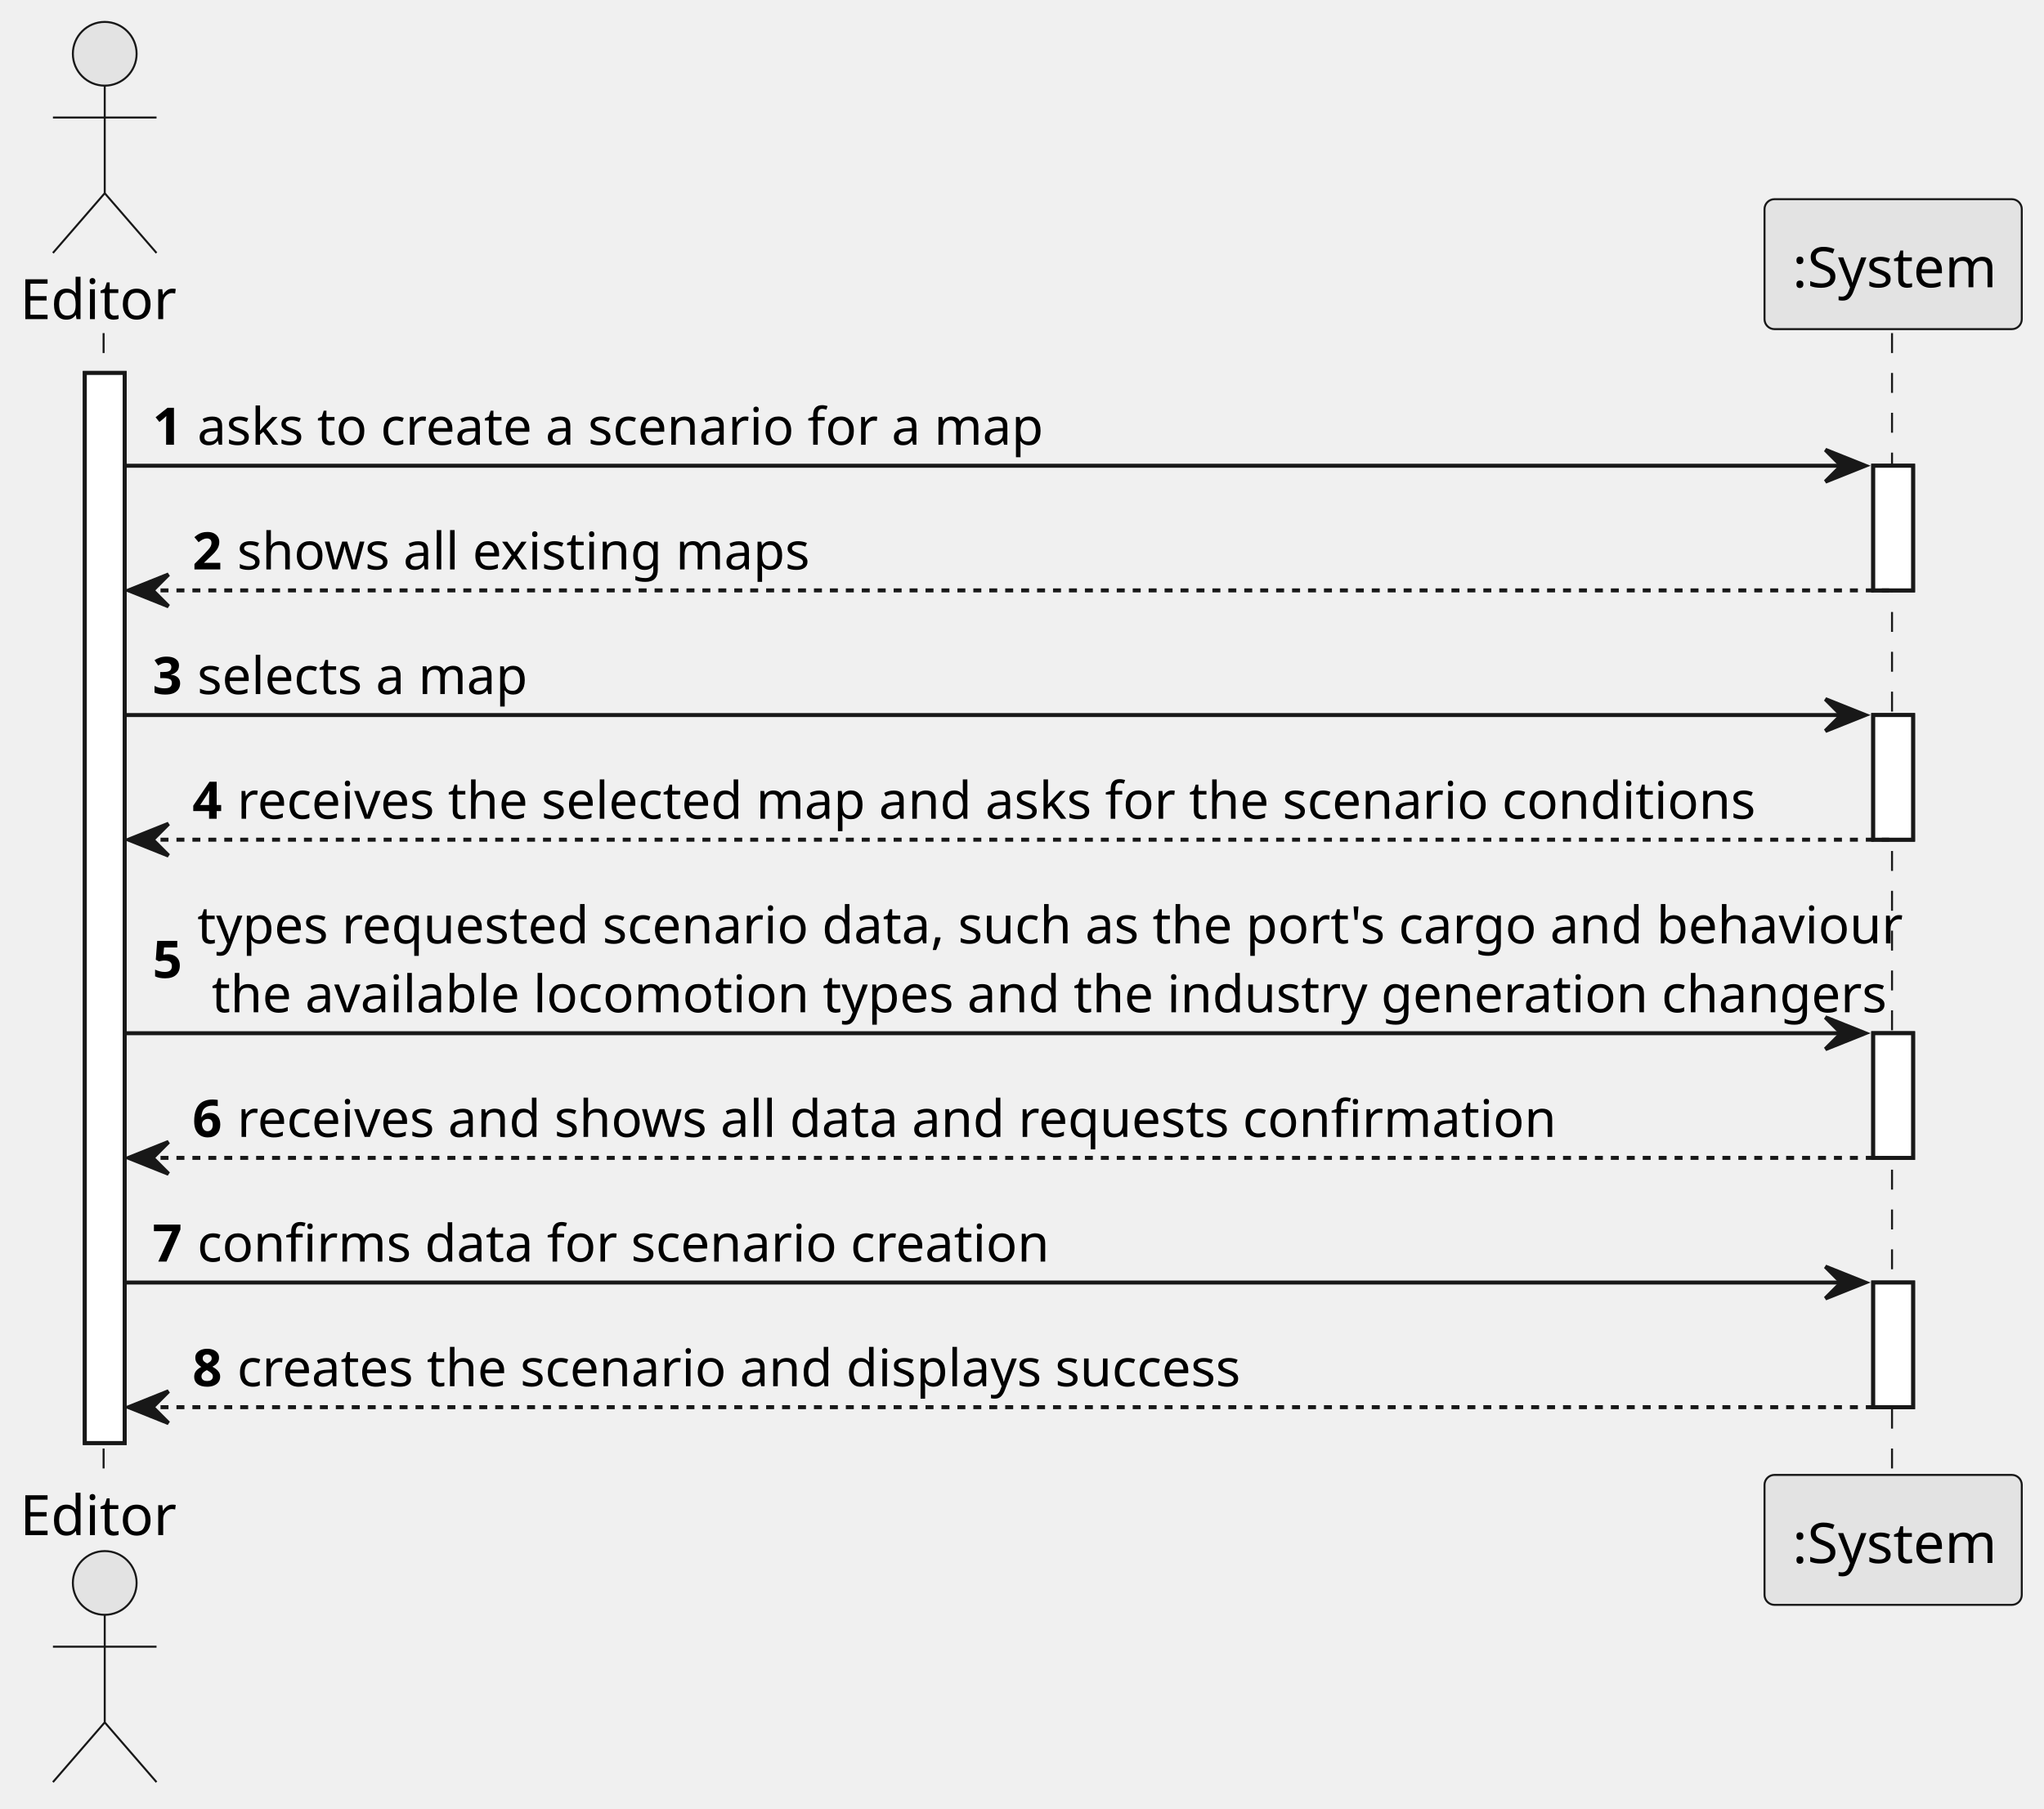
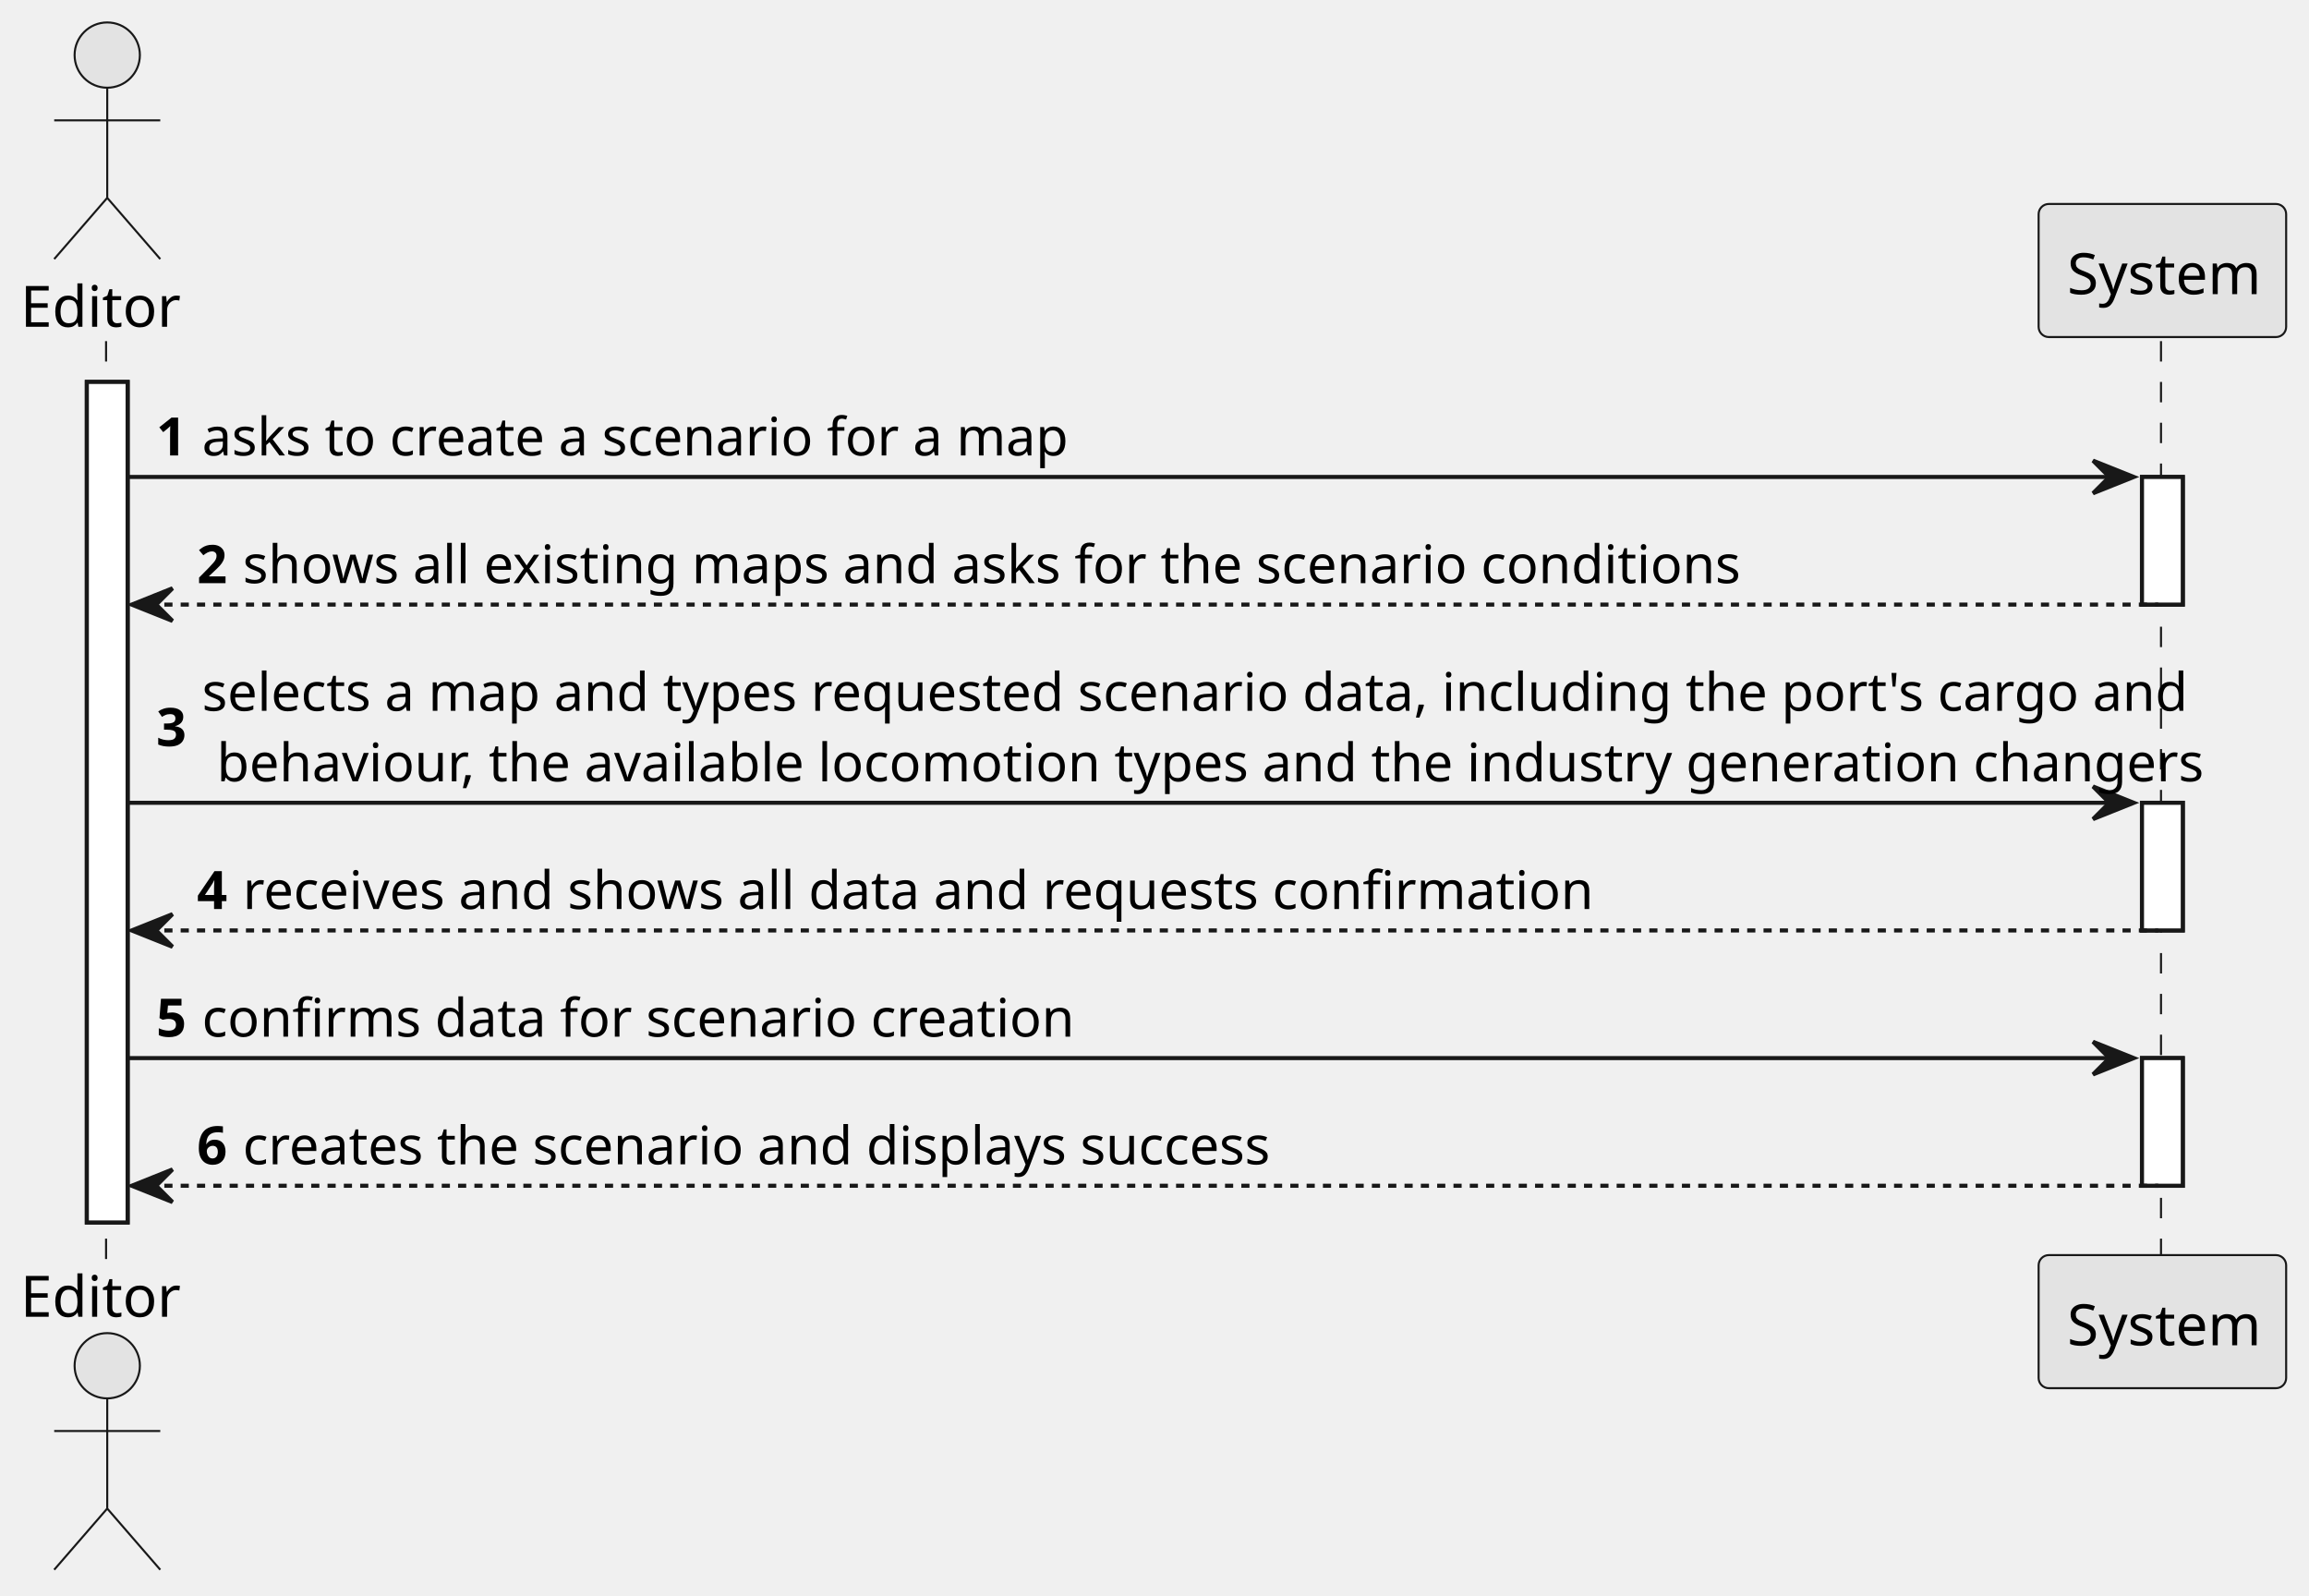
- <svg xmlns="http://www.w3.org/2000/svg" contentStyleType="text/css" height="454px" preserveAspectRatio="none" style="width:513px;height:454px;background:#FFFFFF;" version="1.1" viewBox="0 0 513 454" width="513px" zoomAndPan="magnify">
+ <svg xmlns="http://www.w3.org/2000/svg" contentStyleType="text/css" height="391px" preserveAspectRatio="none" style="width:566px;height:391px;background:#FFFFFF;" version="1.1" viewBox="0 0 566 391" width="566px" zoomAndPan="magnify">
  <defs />
  <g>
-     <rect fill="#FFFFFF" height="268.619" style="stroke:#181818;stroke-width:1.0;" width="10" x="21.286" y="93.621" />
-     <rect fill="#FFFFFF" height="31.291" style="stroke:#181818;stroke-width:1.0;" width="10" x="470.14" y="116.912" />
-     <rect fill="#FFFFFF" height="31.291" style="stroke:#181818;stroke-width:1.0;" width="10" x="470.14" y="179.494" />
-     <rect fill="#FFFFFF" height="31.291" style="stroke:#181818;stroke-width:1.0;" width="10" x="470.14" y="259.367" />
-     <rect fill="#FFFFFF" height="31.291" style="stroke:#181818;stroke-width:1.0;" width="10" x="470.14" y="321.949" />
-     <line style="stroke:#181818;stroke-width:0.5;stroke-dasharray:5.0,5.0;" x1="26" x2="26" y1="83.621" y2="371.24" />
-     <line style="stroke:#181818;stroke-width:0.5;stroke-dasharray:5.0,5.0;" x1="474.857" x2="474.857" y1="83.621" y2="371.24" />
+     <rect fill="#FFFFFF" height="206.037" style="stroke:#181818;stroke-width:1.0;" width="10" x="21.286" y="93.621" />
+     <rect fill="#FFFFFF" height="31.291" style="stroke:#181818;stroke-width:1.0;" width="10" x="525.06" y="116.912" />
+     <rect fill="#FFFFFF" height="31.291" style="stroke:#181818;stroke-width:1.0;" width="10" x="525.06" y="196.785" />
+     <rect fill="#FFFFFF" height="31.291" style="stroke:#181818;stroke-width:1.0;" width="10" x="525.06" y="259.367" />
+     <line style="stroke:#181818;stroke-width:0.5;stroke-dasharray:5.0,5.0;" x1="26" x2="26" y1="83.621" y2="308.658" />
+     <line style="stroke:#181818;stroke-width:0.5;stroke-dasharray:5.0,5.0;" x1="529.722" x2="529.722" y1="83.621" y2="308.658" />
    <text fill="#000000" font-family="sans-serif" font-size="14" lengthAdjust="spacing" textLength="36.572" x="5" y="80.107">Editor</text>
    <ellipse cx="26.286" cy="13.5" fill="#E3E3E3" rx="8" ry="8" style="stroke:#181818;stroke-width:0.5;" />
    <path d="M26.286,21.5 L26.286,48.5 M13.286,29.5 L39.286,29.5 M26.286,48.5 L13.286,63.5 M26.286,48.5 L39.286,63.5 " fill="none" style="stroke:#181818;stroke-width:0.5;" />
-     <text fill="#000000" font-family="sans-serif" font-size="14" lengthAdjust="spacing" textLength="36.572" x="5" y="385.348">Editor</text>
-     <ellipse cx="26.286" cy="397.361" fill="#E3E3E3" rx="8" ry="8" style="stroke:#181818;stroke-width:0.5;" />
-     <path d="M26.286,405.361 L26.286,432.361 M13.286,413.361 L39.286,413.361 M26.286,432.361 L13.286,447.361 M26.286,432.361 L39.286,447.361 " fill="none" style="stroke:#181818;stroke-width:0.5;" />
-     <rect fill="#E3E3E3" height="32.621" rx="2.5" ry="2.5" style="stroke:#181818;stroke-width:0.5;" width="64.565" x="442.857" y="50" />
-     <text fill="#000000" font-family="sans-serif" font-size="14" lengthAdjust="spacing" textLength="50.565" x="449.857" y="72.107">:System</text>
-     <rect fill="#E3E3E3" height="32.621" rx="2.5" ry="2.5" style="stroke:#181818;stroke-width:0.5;" width="64.565" x="442.857" y="370.24" />
-     <text fill="#000000" font-family="sans-serif" font-size="14" lengthAdjust="spacing" textLength="50.565" x="449.857" y="392.348">:System</text>
-     <rect fill="#FFFFFF" height="268.619" style="stroke:#181818;stroke-width:1.0;" width="10" x="21.286" y="93.621" />
-     <rect fill="#FFFFFF" height="31.291" style="stroke:#181818;stroke-width:1.0;" width="10" x="470.14" y="116.912" />
-     <rect fill="#FFFFFF" height="31.291" style="stroke:#181818;stroke-width:1.0;" width="10" x="470.14" y="179.494" />
-     <rect fill="#FFFFFF" height="31.291" style="stroke:#181818;stroke-width:1.0;" width="10" x="470.14" y="259.367" />
-     <rect fill="#FFFFFF" height="31.291" style="stroke:#181818;stroke-width:1.0;" width="10" x="470.14" y="321.949" />
-     <polygon fill="#181818" points="458.14,112.912,468.14,116.912,458.14,120.912,462.14,116.912" style="stroke:#181818;stroke-width:1.0;" />
-     <line style="stroke:#181818;stroke-width:1.0;" x1="31.286" x2="464.14" y1="116.912" y2="116.912" />
+     <text fill="#000000" font-family="sans-serif" font-size="14" lengthAdjust="spacing" textLength="36.572" x="5" y="322.766">Editor</text>
+     <ellipse cx="26.286" cy="334.779" fill="#E3E3E3" rx="8" ry="8" style="stroke:#181818;stroke-width:0.5;" />
+     <path d="M26.286,342.779 L26.286,369.779 M13.286,350.779 L39.286,350.779 M26.286,369.779 L13.286,384.779 M26.286,369.779 L39.286,384.779 " fill="none" style="stroke:#181818;stroke-width:0.5;" />
+     <rect fill="#E3E3E3" height="32.621" rx="2.5" ry="2.5" style="stroke:#181818;stroke-width:0.5;" width="60.676" x="499.722" y="50" />
+     <text fill="#000000" font-family="sans-serif" font-size="14" lengthAdjust="spacing" textLength="46.676" x="506.722" y="72.107">System</text>
+     <rect fill="#E3E3E3" height="32.621" rx="2.5" ry="2.5" style="stroke:#181818;stroke-width:0.5;" width="60.676" x="499.722" y="307.658" />
+     <text fill="#000000" font-family="sans-serif" font-size="14" lengthAdjust="spacing" textLength="46.676" x="506.722" y="329.766">System</text>
+     <rect fill="#FFFFFF" height="206.037" style="stroke:#181818;stroke-width:1.0;" width="10" x="21.286" y="93.621" />
+     <rect fill="#FFFFFF" height="31.291" style="stroke:#181818;stroke-width:1.0;" width="10" x="525.06" y="116.912" />
+     <rect fill="#FFFFFF" height="31.291" style="stroke:#181818;stroke-width:1.0;" width="10" x="525.06" y="196.785" />
+     <rect fill="#FFFFFF" height="31.291" style="stroke:#181818;stroke-width:1.0;" width="10" x="525.06" y="259.367" />
+     <polygon fill="#181818" points="513.06,112.912,523.06,116.912,513.06,120.912,517.06,116.912" style="stroke:#181818;stroke-width:1.0;" />
+     <line style="stroke:#181818;stroke-width:1.0;" x1="31.286" x2="519.06" y1="116.912" y2="116.912" />
    <text fill="#000000" font-family="sans-serif" font-size="13" font-weight="bold" lengthAdjust="spacing" textLength="7.23" x="38.286" y="111.649">1</text>
    <text fill="#000000" font-family="sans-serif" font-size="13" lengthAdjust="spacing" textLength="203.042" x="49.516" y="111.649">asks to create a scenario for a map</text>
    <polygon fill="#181818" points="42.286,144.203,32.286,148.203,42.286,152.203,38.286,148.203" style="stroke:#181818;stroke-width:1.0;" />
-     <line style="stroke:#181818;stroke-width:1.0;stroke-dasharray:2.0,2.0;" x1="36.286" x2="474.14" y1="148.203" y2="148.203" />
+     <line style="stroke:#181818;stroke-width:1.0;stroke-dasharray:2.0,2.0;" x1="36.286" x2="529.06" y1="148.203" y2="148.203" />
    <text fill="#000000" font-family="sans-serif" font-size="13" font-weight="bold" lengthAdjust="spacing" textLength="7.23" x="48.286" y="142.94">2</text>
-     <text fill="#000000" font-family="sans-serif" font-size="13" lengthAdjust="spacing" textLength="136.557" x="59.516" y="142.94">shows all existing maps</text>
-     <polygon fill="#181818" points="458.14,175.494,468.14,179.494,458.14,183.494,462.14,179.494" style="stroke:#181818;stroke-width:1.0;" />
-     <line style="stroke:#181818;stroke-width:1.0;" x1="31.286" x2="464.14" y1="179.494" y2="179.494" />
-     <text fill="#000000" font-family="sans-serif" font-size="13" font-weight="bold" lengthAdjust="spacing" textLength="7.23" x="38.286" y="174.231">3</text>
-     <text fill="#000000" font-family="sans-serif" font-size="13" lengthAdjust="spacing" textLength="80.203" x="49.516" y="174.231">selects a map</text>
-     <polygon fill="#181818" points="42.286,206.785,32.286,210.785,42.286,214.785,38.286,210.785" style="stroke:#181818;stroke-width:1.0;" />
-     <line style="stroke:#181818;stroke-width:1.0;stroke-dasharray:2.0,2.0;" x1="36.286" x2="474.14" y1="210.785" y2="210.785" />
-     <text fill="#000000" font-family="sans-serif" font-size="13" font-weight="bold" lengthAdjust="spacing" textLength="7.23" x="48.286" y="205.523">4</text>
-     <text fill="#000000" font-family="sans-serif" font-size="13" lengthAdjust="spacing" textLength="362.032" x="59.516" y="205.523">receives the selected map and asks for the scenario conditions</text>
-     <polygon fill="#181818" points="458.14,255.367,468.14,259.367,458.14,263.367,462.14,259.367" style="stroke:#181818;stroke-width:1.0;" />
-     <line style="stroke:#181818;stroke-width:1.0;" x1="31.286" x2="464.14" y1="259.367" y2="259.367" />
-     <text fill="#000000" font-family="sans-serif" font-size="13" font-weight="bold" lengthAdjust="spacing" textLength="7.23" x="38.286" y="245.459">5</text>
-     <text fill="#000000" font-family="sans-serif" font-size="13" lengthAdjust="spacing" textLength="405.012" x="49.516" y="236.814">types requested scenario data, such as the port's cargo and behaviour</text>
-     <text fill="#000000" font-family="sans-serif" font-size="13" lengthAdjust="spacing" textLength="392.418" x="53.128" y="254.105">the available locomotion types and the industry generation changers</text>
+     <text fill="#000000" font-family="sans-serif" font-size="13" lengthAdjust="spacing" textLength="347.566" x="59.516" y="142.94">shows all existing maps and asks for the scenario conditions</text>
+     <polygon fill="#181818" points="513.06,192.785,523.06,196.785,513.06,200.785,517.06,196.785" style="stroke:#181818;stroke-width:1.0;" />
+     <line style="stroke:#181818;stroke-width:1.0;" x1="31.286" x2="519.06" y1="196.785" y2="196.785" />
+     <text fill="#000000" font-family="sans-serif" font-size="13" font-weight="bold" lengthAdjust="spacing" textLength="7.23" x="38.286" y="182.877">3</text>
+     <text fill="#000000" font-family="sans-serif" font-size="13" lengthAdjust="spacing" textLength="459.932" x="49.516" y="174.231">selects a map and types requested scenario data, including the port's cargo and</text>
+     <text fill="#000000" font-family="sans-serif" font-size="13" lengthAdjust="spacing" textLength="456.739" x="53.128" y="191.523">behaviour, the available locomotion types and the industry generation changers</text>
+     <polygon fill="#181818" points="42.286,224.076,32.286,228.076,42.286,232.076,38.286,228.076" style="stroke:#181818;stroke-width:1.0;" />
+     <line style="stroke:#181818;stroke-width:1.0;stroke-dasharray:2.0,2.0;" x1="36.286" x2="529.06" y1="228.076" y2="228.076" />
+     <text fill="#000000" font-family="sans-serif" font-size="13" font-weight="bold" lengthAdjust="spacing" textLength="7.23" x="48.286" y="222.814">4</text>
+     <text fill="#000000" font-family="sans-serif" font-size="13" lengthAdjust="spacing" textLength="312.895" x="59.516" y="222.814">receives and shows all data and requests confirmation</text>
+     <polygon fill="#181818" points="513.06,255.367,523.06,259.367,513.06,263.367,517.06,259.367" style="stroke:#181818;stroke-width:1.0;" />
+     <line style="stroke:#181818;stroke-width:1.0;" x1="31.286" x2="519.06" y1="259.367" y2="259.367" />
+     <text fill="#000000" font-family="sans-serif" font-size="13" font-weight="bold" lengthAdjust="spacing" textLength="7.23" x="38.286" y="254.105">5</text>
+     <text fill="#000000" font-family="sans-serif" font-size="13" lengthAdjust="spacing" textLength="199.424" x="49.516" y="254.105">confirms data for scenario creation</text>
    <polygon fill="#181818" points="42.286,286.658,32.286,290.658,42.286,294.658,38.286,290.658" style="stroke:#181818;stroke-width:1.0;" />
-     <line style="stroke:#181818;stroke-width:1.0;stroke-dasharray:2.0,2.0;" x1="36.286" x2="474.14" y1="290.658" y2="290.658" />
+     <line style="stroke:#181818;stroke-width:1.0;stroke-dasharray:2.0,2.0;" x1="36.286" x2="529.06" y1="290.658" y2="290.658" />
    <text fill="#000000" font-family="sans-serif" font-size="13" font-weight="bold" lengthAdjust="spacing" textLength="7.23" x="48.286" y="285.396">6</text>
-     <text fill="#000000" font-family="sans-serif" font-size="13" lengthAdjust="spacing" textLength="312.895" x="59.516" y="285.396">receives and shows all data and requests confirmation</text>
-     <polygon fill="#181818" points="458.14,317.949,468.14,321.949,458.14,325.949,462.14,321.949" style="stroke:#181818;stroke-width:1.0;" />
-     <line style="stroke:#181818;stroke-width:1.0;" x1="31.286" x2="464.14" y1="321.949" y2="321.949" />
-     <text fill="#000000" font-family="sans-serif" font-size="13" font-weight="bold" lengthAdjust="spacing" textLength="7.23" x="38.286" y="316.687">7</text>
-     <text fill="#000000" font-family="sans-serif" font-size="13" lengthAdjust="spacing" textLength="199.424" x="49.516" y="316.687">confirms data for scenario creation</text>
-     <polygon fill="#181818" points="42.286,349.24,32.286,353.24,42.286,357.24,38.286,353.24" style="stroke:#181818;stroke-width:1.0;" />
-     <line style="stroke:#181818;stroke-width:1.0;stroke-dasharray:2.0,2.0;" x1="36.286" x2="474.14" y1="353.24" y2="353.24" />
-     <text fill="#000000" font-family="sans-serif" font-size="13" font-weight="bold" lengthAdjust="spacing" textLength="7.23" x="48.286" y="347.978">8</text>
-     <text fill="#000000" font-family="sans-serif" font-size="13" lengthAdjust="spacing" textLength="243.515" x="59.516" y="347.978">creates the scenario and displays success</text>
+     <text fill="#000000" font-family="sans-serif" font-size="13" lengthAdjust="spacing" textLength="243.515" x="59.516" y="285.396">creates the scenario and displays success</text>
  </g>
</svg>
